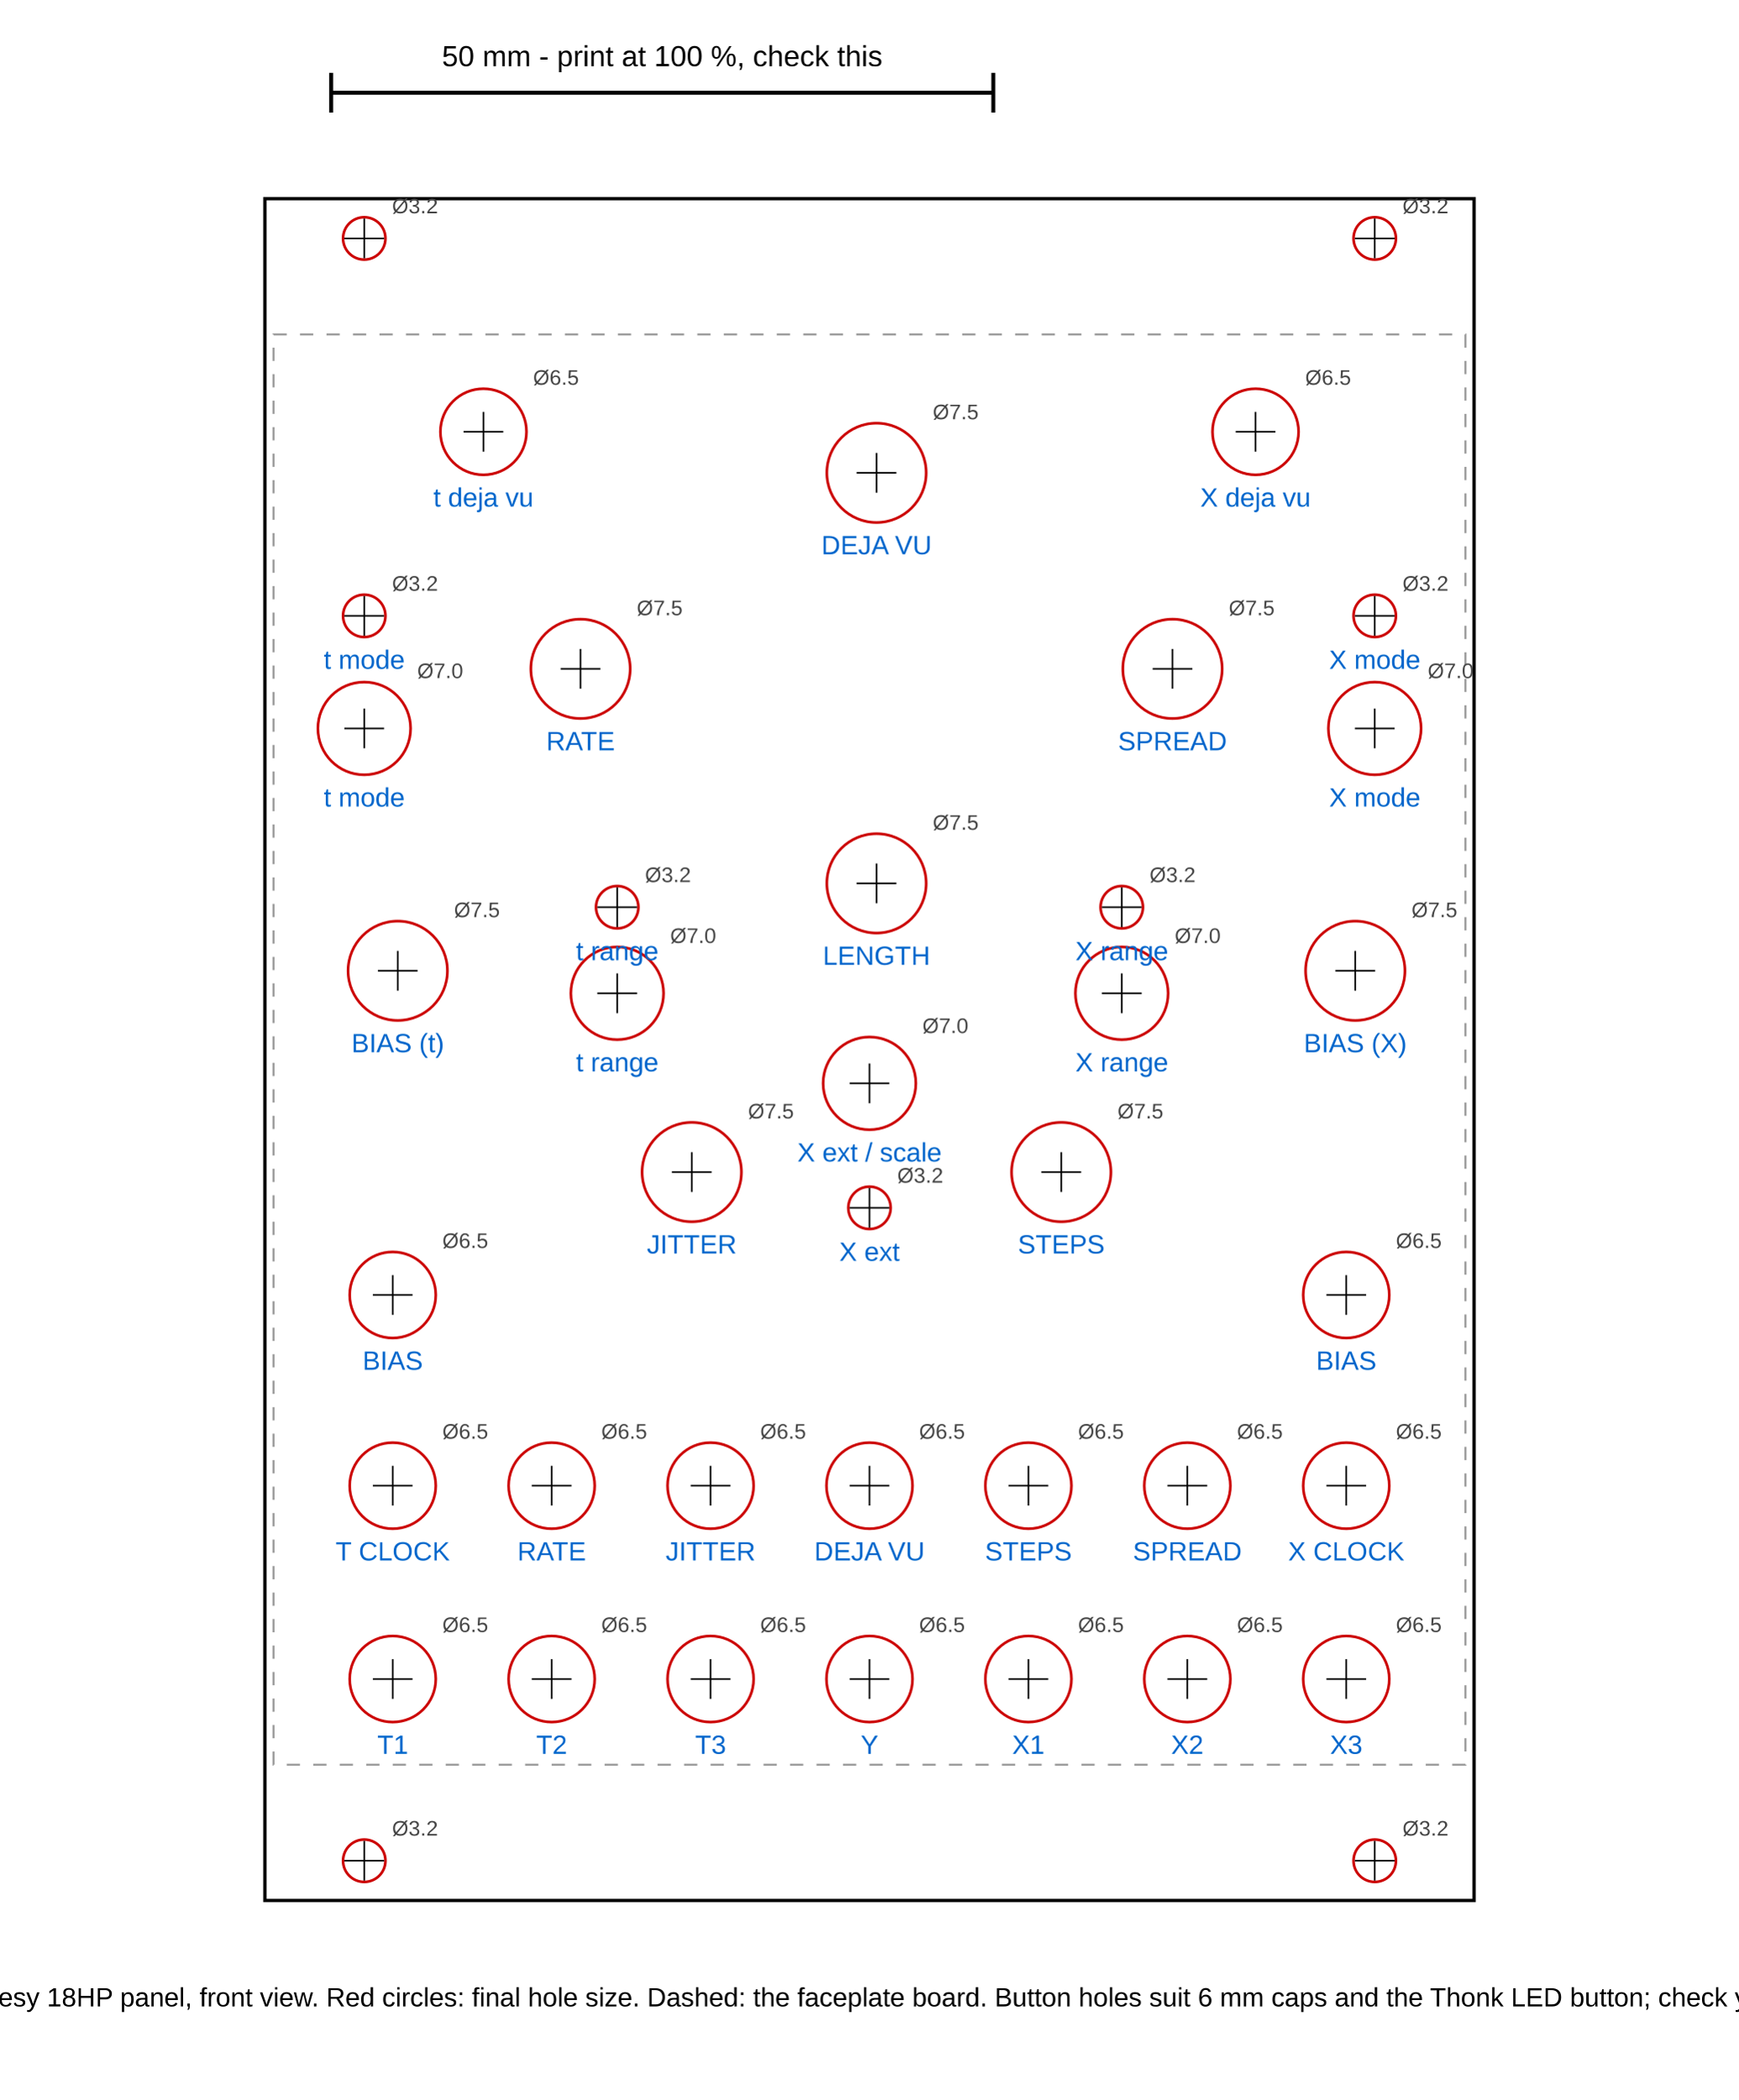
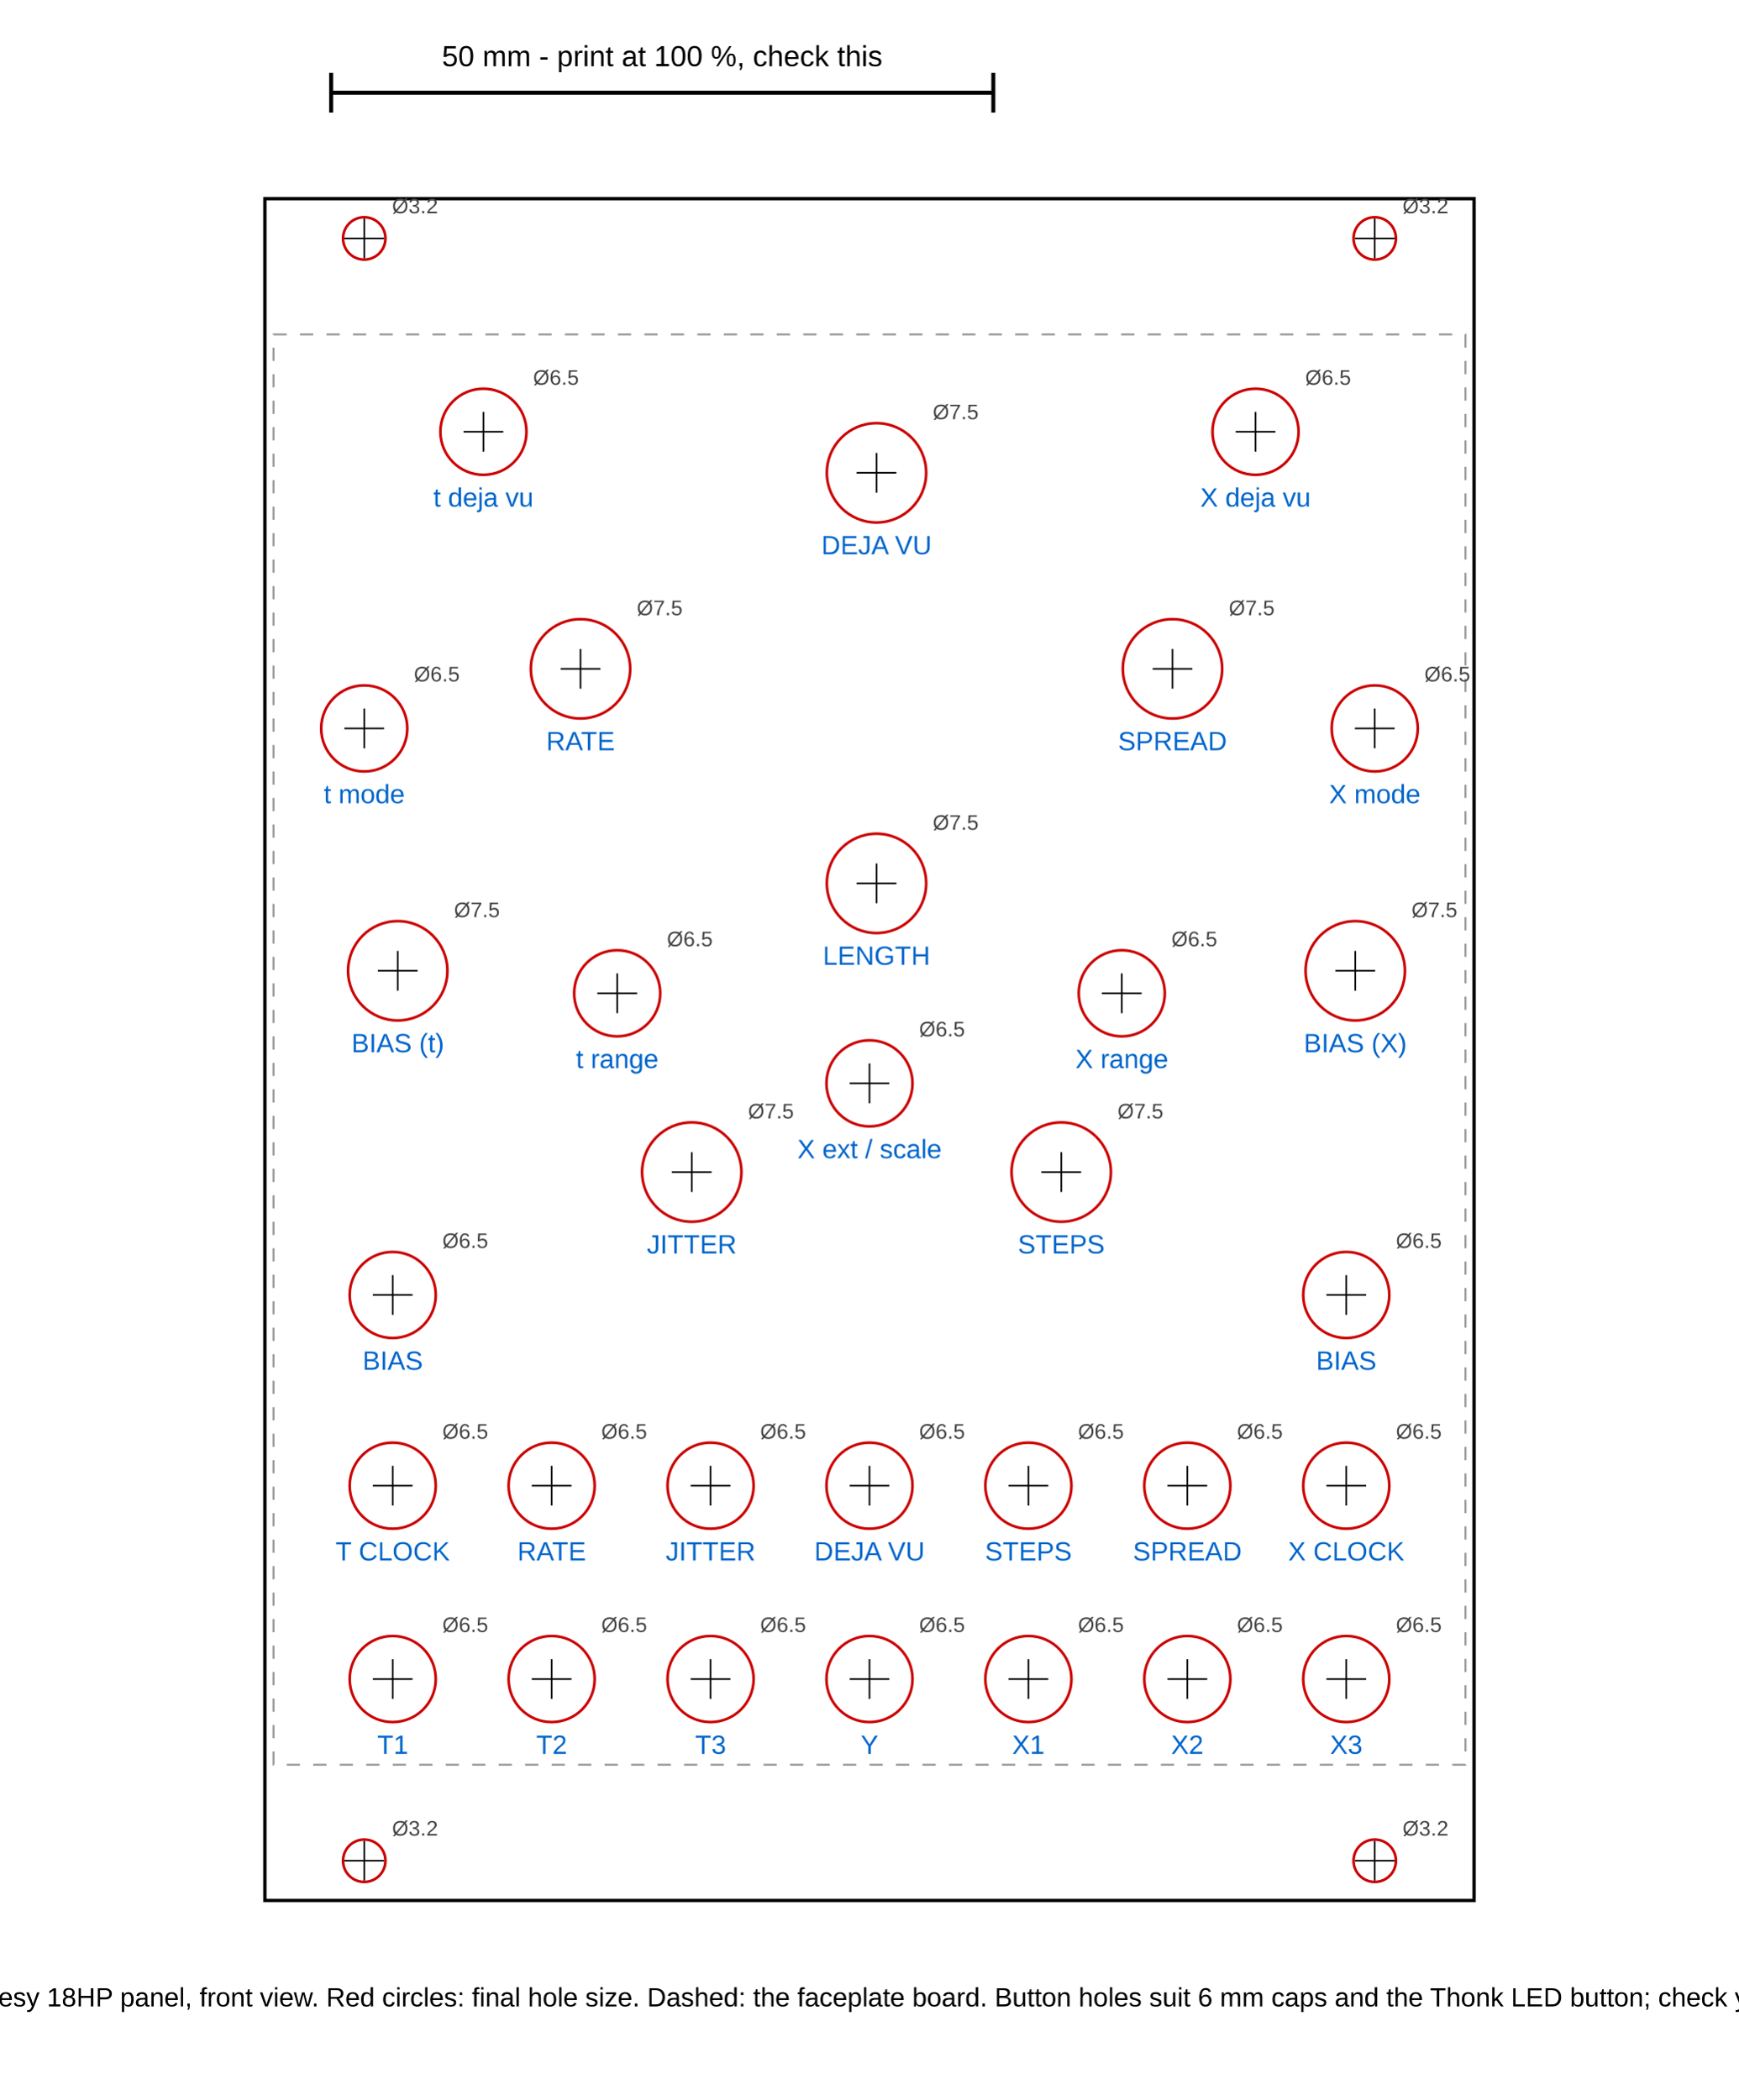
<svg xmlns="http://www.w3.org/2000/svg" width="131.3mm" height="158.5mm" viewBox="-20 -15 131.3 158.5">
  <style>text{font-family:Arial,Helvetica,sans-serif} .dim{font-size:1.6px;fill:#444} .lbl{font-size:2px;fill:#06c}</style>
  <rect x="0" y="0" width="91.3" height="128.5" fill="none" stroke="#000" stroke-width="0.25" />
  <rect x="0.65" y="10.25" width="90.0" height="108.0" fill="none" stroke="#999" stroke-width="0.15" stroke-dasharray="1,1" />
  <circle cx="9.65" cy="111.78" r="3.25" fill="none" stroke="#c00" stroke-width="0.2" />
  <line x1="8.15" y1="111.78" x2="11.15" y2="111.78" stroke="#000" stroke-width="0.12" />
  <line x1="9.65" y1="110.28" x2="9.65" y2="113.28" stroke="#000" stroke-width="0.12" />
  <text class="dim" x="13.40" y="108.23">Ø6.5</text>
  <text class="lbl" x="9.65" y="117.43" text-anchor="middle">T1</text>
  <circle cx="21.65" cy="111.78" r="3.25" fill="none" stroke="#c00" stroke-width="0.2" />
  <line x1="20.15" y1="111.78" x2="23.15" y2="111.78" stroke="#000" stroke-width="0.12" />
  <line x1="21.65" y1="110.28" x2="21.65" y2="113.28" stroke="#000" stroke-width="0.12" />
  <text class="dim" x="25.40" y="108.23">Ø6.5</text>
  <text class="lbl" x="21.65" y="117.43" text-anchor="middle">T2</text>
  <circle cx="33.65" cy="111.78" r="3.25" fill="none" stroke="#c00" stroke-width="0.2" />
  <line x1="32.15" y1="111.78" x2="35.15" y2="111.78" stroke="#000" stroke-width="0.12" />
  <line x1="33.65" y1="110.28" x2="33.65" y2="113.28" stroke="#000" stroke-width="0.12" />
  <text class="dim" x="37.40" y="108.23">Ø6.5</text>
  <text class="lbl" x="33.65" y="117.43" text-anchor="middle">T3</text>
  <circle cx="45.65" cy="111.78" r="3.25" fill="none" stroke="#c00" stroke-width="0.2" />
  <line x1="44.15" y1="111.78" x2="47.15" y2="111.78" stroke="#000" stroke-width="0.12" />
  <line x1="45.65" y1="110.28" x2="45.65" y2="113.28" stroke="#000" stroke-width="0.12" />
  <text class="dim" x="49.40" y="108.23">Ø6.5</text>
  <text class="lbl" x="45.65" y="117.43" text-anchor="middle">Y</text>
  <circle cx="57.65" cy="111.78" r="3.25" fill="none" stroke="#c00" stroke-width="0.2" />
  <line x1="56.15" y1="111.78" x2="59.15" y2="111.78" stroke="#000" stroke-width="0.12" />
  <line x1="57.65" y1="110.28" x2="57.65" y2="113.28" stroke="#000" stroke-width="0.12" />
  <text class="dim" x="61.40" y="108.23">Ø6.5</text>
  <text class="lbl" x="57.65" y="117.43" text-anchor="middle">X1</text>
  <circle cx="69.65" cy="111.78" r="3.25" fill="none" stroke="#c00" stroke-width="0.2" />
  <line x1="68.15" y1="111.78" x2="71.15" y2="111.78" stroke="#000" stroke-width="0.12" />
  <line x1="69.65" y1="110.28" x2="69.65" y2="113.28" stroke="#000" stroke-width="0.12" />
  <text class="dim" x="73.40" y="108.23">Ø6.5</text>
  <text class="lbl" x="69.65" y="117.43" text-anchor="middle">X2</text>
  <circle cx="81.65" cy="111.78" r="3.25" fill="none" stroke="#c00" stroke-width="0.2" />
  <line x1="80.15" y1="111.78" x2="83.15" y2="111.78" stroke="#000" stroke-width="0.12" />
  <line x1="81.65" y1="110.28" x2="81.65" y2="113.28" stroke="#000" stroke-width="0.12" />
  <text class="dim" x="85.40" y="108.23">Ø6.5</text>
  <text class="lbl" x="81.65" y="117.43" text-anchor="middle">X3</text>
  <circle cx="9.65" cy="97.18" r="3.25" fill="none" stroke="#c00" stroke-width="0.2" />
  <line x1="8.15" y1="97.18" x2="11.15" y2="97.18" stroke="#000" stroke-width="0.12" />
  <line x1="9.65" y1="95.68" x2="9.65" y2="98.68" stroke="#000" stroke-width="0.12" />
  <text class="dim" x="13.40" y="93.63">Ø6.5</text>
  <text class="lbl" x="9.65" y="102.83" text-anchor="middle">T CLOCK</text>
  <circle cx="21.65" cy="97.18" r="3.25" fill="none" stroke="#c00" stroke-width="0.2" />
  <line x1="20.15" y1="97.18" x2="23.15" y2="97.18" stroke="#000" stroke-width="0.12" />
  <line x1="21.65" y1="95.68" x2="21.65" y2="98.68" stroke="#000" stroke-width="0.12" />
  <text class="dim" x="25.40" y="93.63">Ø6.5</text>
  <text class="lbl" x="21.65" y="102.83" text-anchor="middle">RATE</text>
  <circle cx="33.65" cy="97.18" r="3.25" fill="none" stroke="#c00" stroke-width="0.2" />
  <line x1="32.15" y1="97.18" x2="35.15" y2="97.18" stroke="#000" stroke-width="0.12" />
  <line x1="33.65" y1="95.68" x2="33.65" y2="98.68" stroke="#000" stroke-width="0.12" />
  <text class="dim" x="37.40" y="93.63">Ø6.5</text>
  <text class="lbl" x="33.65" y="102.83" text-anchor="middle">JITTER</text>
  <circle cx="45.65" cy="97.18" r="3.25" fill="none" stroke="#c00" stroke-width="0.2" />
  <line x1="44.15" y1="97.18" x2="47.15" y2="97.18" stroke="#000" stroke-width="0.12" />
  <line x1="45.65" y1="95.68" x2="45.65" y2="98.68" stroke="#000" stroke-width="0.12" />
  <text class="dim" x="49.40" y="93.63">Ø6.5</text>
  <text class="lbl" x="45.65" y="102.83" text-anchor="middle">DEJA VU</text>
  <circle cx="57.65" cy="97.18" r="3.25" fill="none" stroke="#c00" stroke-width="0.2" />
  <line x1="56.15" y1="97.18" x2="59.15" y2="97.18" stroke="#000" stroke-width="0.12" />
  <line x1="57.65" y1="95.68" x2="57.65" y2="98.68" stroke="#000" stroke-width="0.12" />
  <text class="dim" x="61.40" y="93.63">Ø6.5</text>
  <text class="lbl" x="57.65" y="102.83" text-anchor="middle">STEPS</text>
  <circle cx="69.65" cy="97.18" r="3.25" fill="none" stroke="#c00" stroke-width="0.2" />
  <line x1="68.15" y1="97.18" x2="71.15" y2="97.18" stroke="#000" stroke-width="0.12" />
  <line x1="69.65" y1="95.68" x2="69.65" y2="98.68" stroke="#000" stroke-width="0.12" />
  <text class="dim" x="73.40" y="93.63">Ø6.5</text>
  <text class="lbl" x="69.65" y="102.83" text-anchor="middle">SPREAD</text>
  <circle cx="81.65" cy="97.18" r="3.25" fill="none" stroke="#c00" stroke-width="0.2" />
  <line x1="80.15" y1="97.18" x2="83.15" y2="97.18" stroke="#000" stroke-width="0.12" />
  <line x1="81.65" y1="95.68" x2="81.65" y2="98.68" stroke="#000" stroke-width="0.12" />
  <text class="dim" x="85.40" y="93.63">Ø6.5</text>
  <text class="lbl" x="81.65" y="102.83" text-anchor="middle">X CLOCK</text>
  <circle cx="9.65" cy="82.78" r="3.25" fill="none" stroke="#c00" stroke-width="0.2" />
  <line x1="8.15" y1="82.78" x2="11.15" y2="82.78" stroke="#000" stroke-width="0.12" />
  <line x1="9.65" y1="81.28" x2="9.65" y2="84.28" stroke="#000" stroke-width="0.12" />
  <text class="dim" x="13.40" y="79.23">Ø6.5</text>
  <text class="lbl" x="9.65" y="88.43" text-anchor="middle">BIAS</text>
  <circle cx="81.65" cy="82.78" r="3.25" fill="none" stroke="#c00" stroke-width="0.2" />
  <line x1="80.15" y1="82.78" x2="83.15" y2="82.78" stroke="#000" stroke-width="0.12" />
  <line x1="81.65" y1="81.28" x2="81.65" y2="84.28" stroke="#000" stroke-width="0.12" />
  <text class="dim" x="85.40" y="79.23">Ø6.5</text>
  <text class="lbl" x="81.65" y="88.43" text-anchor="middle">BIAS</text>
  <circle cx="23.83" cy="35.50" r="3.75" fill="none" stroke="#c00" stroke-width="0.2" />
  <line x1="22.33" y1="35.50" x2="25.33" y2="35.50" stroke="#000" stroke-width="0.12" />
  <line x1="23.83" y1="34.00" x2="23.83" y2="37.00" stroke="#000" stroke-width="0.12" />
  <text class="dim" x="28.08" y="31.45">Ø7.5</text>
  <text class="lbl" x="23.83" y="41.65" text-anchor="middle">RATE</text>
  <circle cx="68.53" cy="35.50" r="3.75" fill="none" stroke="#c00" stroke-width="0.2" />
  <line x1="67.03" y1="35.50" x2="70.03" y2="35.50" stroke="#000" stroke-width="0.12" />
  <line x1="68.53" y1="34.00" x2="68.53" y2="37.00" stroke="#000" stroke-width="0.12" />
  <text class="dim" x="72.78" y="31.45">Ø7.5</text>
  <text class="lbl" x="68.53" y="41.65" text-anchor="middle">SPREAD</text>
  <circle cx="46.18" cy="20.70" r="3.75" fill="none" stroke="#c00" stroke-width="0.2" />
  <line x1="44.68" y1="20.70" x2="47.68" y2="20.70" stroke="#000" stroke-width="0.12" />
  <line x1="46.18" y1="19.20" x2="46.18" y2="22.20" stroke="#000" stroke-width="0.12" />
  <text class="dim" x="50.43" y="16.65">Ø7.5</text>
  <text class="lbl" x="46.18" y="26.85" text-anchor="middle">DEJA VU</text>
  <circle cx="10.03" cy="58.30" r="3.75" fill="none" stroke="#c00" stroke-width="0.2" />
  <line x1="8.53" y1="58.30" x2="11.53" y2="58.30" stroke="#000" stroke-width="0.12" />
  <line x1="10.03" y1="56.80" x2="10.03" y2="59.80" stroke="#000" stroke-width="0.12" />
  <text class="dim" x="14.28" y="54.25">Ø7.5</text>
  <text class="lbl" x="10.03" y="64.45" text-anchor="middle">BIAS (t)</text>
  <circle cx="82.33" cy="58.30" r="3.75" fill="none" stroke="#c00" stroke-width="0.2" />
  <line x1="80.83" y1="58.30" x2="83.83" y2="58.30" stroke="#000" stroke-width="0.12" />
  <line x1="82.33" y1="56.80" x2="82.33" y2="59.80" stroke="#000" stroke-width="0.12" />
  <text class="dim" x="86.58" y="54.25">Ø7.5</text>
  <text class="lbl" x="82.33" y="64.45" text-anchor="middle">BIAS (X)</text>
  <circle cx="46.18" cy="51.70" r="3.75" fill="none" stroke="#c00" stroke-width="0.2" />
  <line x1="44.68" y1="51.70" x2="47.68" y2="51.70" stroke="#000" stroke-width="0.12" />
  <line x1="46.18" y1="50.20" x2="46.18" y2="53.20" stroke="#000" stroke-width="0.12" />
  <text class="dim" x="50.43" y="47.65">Ø7.5</text>
  <text class="lbl" x="46.18" y="57.85" text-anchor="middle">LENGTH</text>
  <circle cx="32.23" cy="73.50" r="3.75" fill="none" stroke="#c00" stroke-width="0.2" />
  <line x1="30.73" y1="73.50" x2="33.73" y2="73.50" stroke="#000" stroke-width="0.12" />
  <line x1="32.23" y1="72.00" x2="32.23" y2="75.00" stroke="#000" stroke-width="0.12" />
  <text class="dim" x="36.48" y="69.45">Ø7.5</text>
  <text class="lbl" x="32.23" y="79.65" text-anchor="middle">JITTER</text>
  <circle cx="60.13" cy="73.50" r="3.75" fill="none" stroke="#c00" stroke-width="0.2" />
  <line x1="58.63" y1="73.50" x2="61.63" y2="73.50" stroke="#000" stroke-width="0.12" />
  <line x1="60.13" y1="72.00" x2="60.13" y2="75.00" stroke="#000" stroke-width="0.12" />
  <text class="dim" x="64.38" y="69.45">Ø7.5</text>
  <text class="lbl" x="60.13" y="79.65" text-anchor="middle">STEPS</text>
  <circle cx="16.50" cy="17.60" r="3.25" fill="none" stroke="#c00" stroke-width="0.2" />
  <line x1="15.00" y1="17.60" x2="18.00" y2="17.60" stroke="#000" stroke-width="0.12" />
  <line x1="16.50" y1="16.10" x2="16.50" y2="19.10" stroke="#000" stroke-width="0.12" />
  <text class="dim" x="20.25" y="14.05">Ø6.5</text>
  <text class="lbl" x="16.50" y="23.25" text-anchor="middle">t deja vu</text>
  <circle cx="74.80" cy="17.60" r="3.25" fill="none" stroke="#c00" stroke-width="0.2" />
  <line x1="73.30" y1="17.60" x2="76.30" y2="17.60" stroke="#000" stroke-width="0.12" />
  <line x1="74.80" y1="16.10" x2="74.80" y2="19.10" stroke="#000" stroke-width="0.12" />
  <text class="dim" x="78.55" y="14.05">Ø6.5</text>
  <text class="lbl" x="74.80" y="23.25" text-anchor="middle">X deja vu</text>
-   <circle cx="7.50" cy="40.00" r="3.50" fill="none" stroke="#c00" stroke-width="0.2" />
+   <circle cx="7.50" cy="40.00" r="3.25" fill="none" stroke="#c00" stroke-width="0.2" />
  <line x1="6.00" y1="40.00" x2="9.00" y2="40.00" stroke="#000" stroke-width="0.12" />
  <line x1="7.50" y1="38.50" x2="7.50" y2="41.50" stroke="#000" stroke-width="0.12" />
-   <text class="dim" x="11.50" y="36.20">Ø7.0</text>
-   <text class="lbl" x="7.50" y="45.90" text-anchor="middle">t mode</text>
-   <circle cx="83.80" cy="40.00" r="3.50" fill="none" stroke="#c00" stroke-width="0.2" />
+   <text class="dim" x="11.25" y="36.45">Ø6.5</text>
+   <text class="lbl" x="7.50" y="45.65" text-anchor="middle">t mode</text>
+   <circle cx="83.80" cy="40.00" r="3.25" fill="none" stroke="#c00" stroke-width="0.2" />
  <line x1="82.30" y1="40.00" x2="85.30" y2="40.00" stroke="#000" stroke-width="0.12" />
  <line x1="83.80" y1="38.50" x2="83.80" y2="41.50" stroke="#000" stroke-width="0.12" />
-   <text class="dim" x="87.80" y="36.20">Ø7.0</text>
-   <text class="lbl" x="83.80" y="45.90" text-anchor="middle">X mode</text>
-   <circle cx="26.60" cy="60.00" r="3.50" fill="none" stroke="#c00" stroke-width="0.2" />
+   <text class="dim" x="87.55" y="36.45">Ø6.5</text>
+   <text class="lbl" x="83.80" y="45.65" text-anchor="middle">X mode</text>
+   <circle cx="26.60" cy="60.00" r="3.25" fill="none" stroke="#c00" stroke-width="0.2" />
  <line x1="25.10" y1="60.00" x2="28.10" y2="60.00" stroke="#000" stroke-width="0.12" />
  <line x1="26.60" y1="58.50" x2="26.60" y2="61.50" stroke="#000" stroke-width="0.12" />
-   <text class="dim" x="30.60" y="56.20">Ø7.0</text>
-   <text class="lbl" x="26.60" y="65.90" text-anchor="middle">t range</text>
-   <circle cx="64.70" cy="60.00" r="3.50" fill="none" stroke="#c00" stroke-width="0.2" />
+   <text class="dim" x="30.35" y="56.45">Ø6.5</text>
+   <text class="lbl" x="26.60" y="65.65" text-anchor="middle">t range</text>
+   <circle cx="64.70" cy="60.00" r="3.25" fill="none" stroke="#c00" stroke-width="0.2" />
  <line x1="63.20" y1="60.00" x2="66.20" y2="60.00" stroke="#000" stroke-width="0.12" />
  <line x1="64.70" y1="58.50" x2="64.70" y2="61.50" stroke="#000" stroke-width="0.12" />
-   <text class="dim" x="68.70" y="56.20">Ø7.0</text>
-   <text class="lbl" x="64.70" y="65.90" text-anchor="middle">X range</text>
-   <circle cx="45.65" cy="66.80" r="3.50" fill="none" stroke="#c00" stroke-width="0.2" />
+   <text class="dim" x="68.45" y="56.45">Ø6.5</text>
+   <text class="lbl" x="64.70" y="65.65" text-anchor="middle">X range</text>
+   <circle cx="45.65" cy="66.80" r="3.25" fill="none" stroke="#c00" stroke-width="0.2" />
  <line x1="44.15" y1="66.80" x2="47.15" y2="66.80" stroke="#000" stroke-width="0.12" />
  <line x1="45.65" y1="65.30" x2="45.65" y2="68.30" stroke="#000" stroke-width="0.12" />
-   <text class="dim" x="49.65" y="63.00">Ø7.0</text>
-   <text class="lbl" x="45.65" y="72.70" text-anchor="middle">X ext / scale</text>
-   <circle cx="7.50" cy="31.50" r="1.60" fill="none" stroke="#c00" stroke-width="0.2" />
-   <line x1="6.00" y1="31.50" x2="9.00" y2="31.50" stroke="#000" stroke-width="0.12" />
-   <line x1="7.50" y1="30.00" x2="7.50" y2="33.00" stroke="#000" stroke-width="0.12" />
-   <text class="dim" x="9.60" y="29.60">Ø3.2</text>
-   <text class="lbl" x="7.50" y="35.50" text-anchor="middle">t mode</text>
-   <circle cx="83.80" cy="31.50" r="1.60" fill="none" stroke="#c00" stroke-width="0.2" />
-   <line x1="82.30" y1="31.50" x2="85.30" y2="31.50" stroke="#000" stroke-width="0.12" />
-   <line x1="83.80" y1="30.00" x2="83.80" y2="33.00" stroke="#000" stroke-width="0.12" />
-   <text class="dim" x="85.90" y="29.60">Ø3.2</text>
-   <text class="lbl" x="83.80" y="35.50" text-anchor="middle">X mode</text>
-   <circle cx="26.60" cy="53.50" r="1.60" fill="none" stroke="#c00" stroke-width="0.2" />
-   <line x1="25.10" y1="53.50" x2="28.10" y2="53.50" stroke="#000" stroke-width="0.12" />
-   <line x1="26.60" y1="52.00" x2="26.60" y2="55.00" stroke="#000" stroke-width="0.12" />
-   <text class="dim" x="28.70" y="51.60">Ø3.2</text>
-   <text class="lbl" x="26.60" y="57.50" text-anchor="middle">t range</text>
-   <circle cx="64.70" cy="53.50" r="1.60" fill="none" stroke="#c00" stroke-width="0.2" />
-   <line x1="63.20" y1="53.50" x2="66.20" y2="53.50" stroke="#000" stroke-width="0.12" />
-   <line x1="64.70" y1="52.00" x2="64.70" y2="55.00" stroke="#000" stroke-width="0.12" />
-   <text class="dim" x="66.80" y="51.60">Ø3.2</text>
-   <text class="lbl" x="64.70" y="57.50" text-anchor="middle">X range</text>
-   <circle cx="45.65" cy="76.20" r="1.60" fill="none" stroke="#c00" stroke-width="0.2" />
-   <line x1="44.15" y1="76.20" x2="47.15" y2="76.20" stroke="#000" stroke-width="0.12" />
-   <line x1="45.65" y1="74.70" x2="45.65" y2="77.70" stroke="#000" stroke-width="0.12" />
-   <text class="dim" x="47.75" y="74.30">Ø3.2</text>
-   <text class="lbl" x="45.65" y="80.20" text-anchor="middle">X ext</text>
+   <text class="dim" x="49.40" y="63.25">Ø6.5</text>
+   <text class="lbl" x="45.65" y="72.45" text-anchor="middle">X ext / scale</text>
  <circle cx="7.50" cy="3.00" r="1.60" fill="none" stroke="#c00" stroke-width="0.2" />
  <line x1="6.00" y1="3.00" x2="9.00" y2="3.00" stroke="#000" stroke-width="0.12" />
  <line x1="7.50" y1="1.50" x2="7.50" y2="4.50" stroke="#000" stroke-width="0.12" />
  <text class="dim" x="9.60" y="1.10">Ø3.2</text>
  <circle cx="7.50" cy="125.50" r="1.60" fill="none" stroke="#c00" stroke-width="0.2" />
  <line x1="6.00" y1="125.50" x2="9.00" y2="125.50" stroke="#000" stroke-width="0.12" />
  <line x1="7.50" y1="124.00" x2="7.50" y2="127.00" stroke="#000" stroke-width="0.12" />
  <text class="dim" x="9.60" y="123.60">Ø3.2</text>
  <circle cx="83.80" cy="3.00" r="1.60" fill="none" stroke="#c00" stroke-width="0.2" />
  <line x1="82.30" y1="3.00" x2="85.30" y2="3.00" stroke="#000" stroke-width="0.12" />
  <line x1="83.80" y1="1.50" x2="83.80" y2="4.50" stroke="#000" stroke-width="0.12" />
  <text class="dim" x="85.90" y="1.10">Ø3.2</text>
  <circle cx="83.80" cy="125.50" r="1.60" fill="none" stroke="#c00" stroke-width="0.2" />
  <line x1="82.30" y1="125.50" x2="85.30" y2="125.50" stroke="#000" stroke-width="0.12" />
  <line x1="83.80" y1="124.00" x2="83.80" y2="127.00" stroke="#000" stroke-width="0.12" />
  <text class="dim" x="85.90" y="123.60">Ø3.2</text>
  <line x1="5" y1="-8" x2="55" y2="-8" stroke="#000" stroke-width="0.3" />
  <line x1="5" y1="-9.5" x2="5" y2="-6.5" stroke="#000" stroke-width="0.3" />
  <line x1="55" y1="-9.5" x2="55" y2="-6.5" stroke="#000" stroke-width="0.3" />
  <text x="30" y="-10" font-size="2.2" text-anchor="middle">50 mm - print at 100 %, check this</text>
  <text x="45.65" y="136.5" font-size="2" text-anchor="middle">Marblesy 18HP panel, front view. Red circles: final hole size. Dashed: the faceplate board. Button holes suit 6 mm caps and the Thonk LED button; check yours.</text>
</svg>
